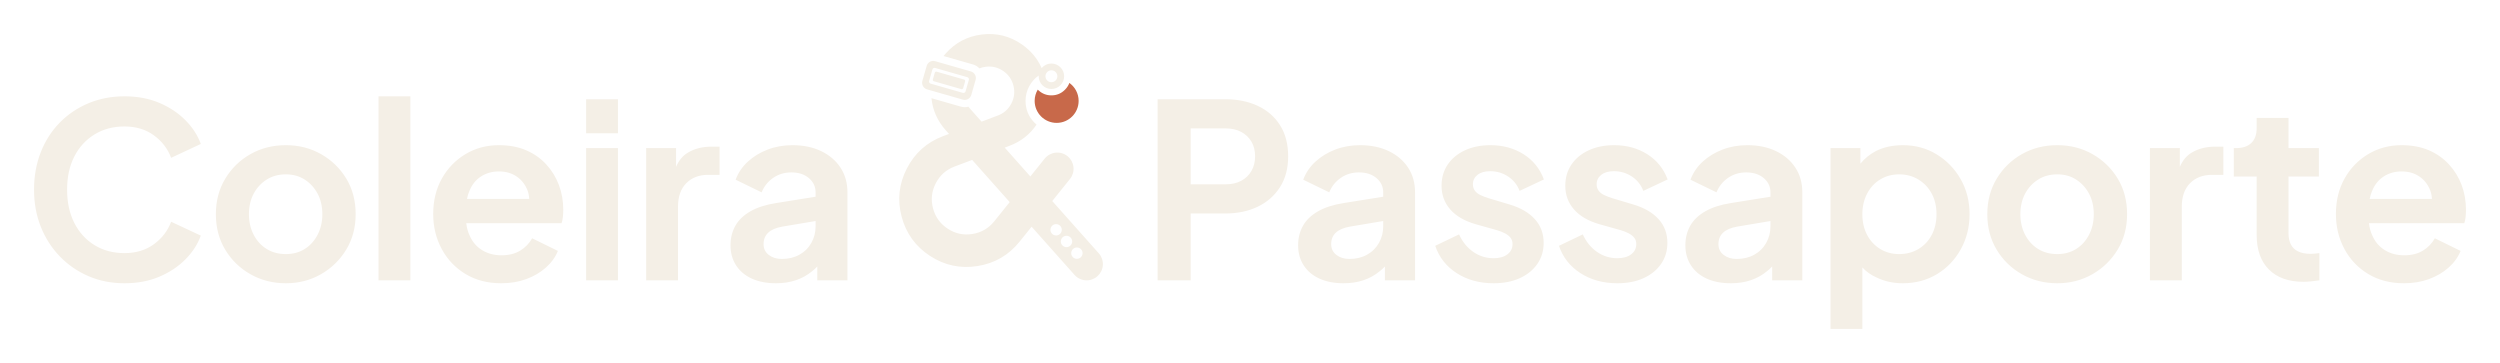
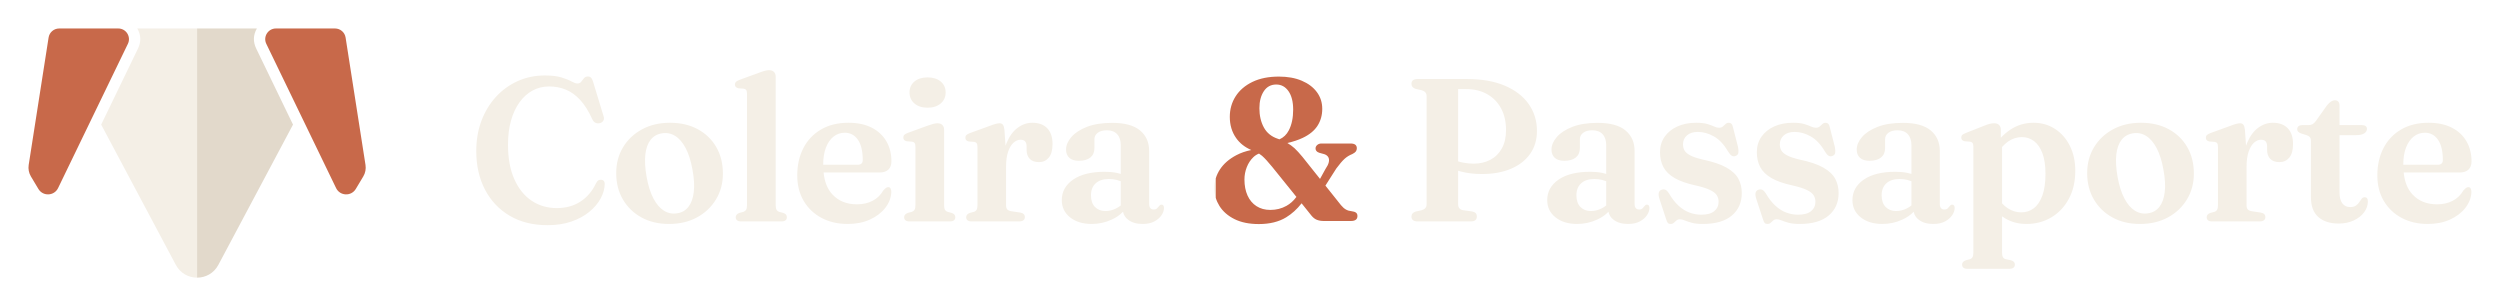
- <svg xmlns="http://www.w3.org/2000/svg" viewBox="-9.00 -115.32 1028.39 149.32" role="img" aria-label="Coleira &amp; Passaporte">
-   <path fill="#F4EFE6" d="M743.99 20V-54.4H756.29V-48Q758.89 -51.2 762.69 -53.2Q767.49 -55.6 773.79 -55.6Q781.49 -55.6 787.69 -51.8Q793.89 -48 797.54 -41.6Q801.19 -35.2 801.19 -27.2Q801.19 -19.3 797.59 -12.8Q793.99 -6.3 787.79 -2.55Q781.59 1.2 773.69 1.2Q767.79 1.2 762.89 -1.2Q759.49 -2.7 757.09 -5.3V20ZM467.19 0V-74.5H494.99Q502.59 -74.5 508.44 -71.75Q514.29 -69 517.59 -63.75Q520.89 -58.5 520.89 -51Q520.89 -43.6 517.54 -38.35Q514.19 -33.1 508.39 -30.3Q502.59 -27.5 494.99 -27.5H480.79V0ZM837.29 1.2Q829.29 1.2 822.74 -2.5Q816.19 -6.2 812.34 -12.6Q808.49 -19 808.49 -27.2Q808.49 -35.4 812.34 -41.8Q816.19 -48.2 822.69 -51.9Q829.19 -55.6 837.29 -55.6Q845.29 -55.6 851.79 -51.9Q858.29 -48.2 862.14 -41.85Q865.99 -35.5 865.99 -27.2Q865.99 -19 862.09 -12.6Q858.19 -6.2 851.69 -2.5Q845.19 1.2 837.29 1.2ZM108.6 1.2Q100.6 1.2 94.05 -2.5Q87.5 -6.2 83.65 -12.6Q79.8 -19 79.8 -27.2Q79.8 -35.4 83.65 -41.8Q87.5 -48.2 94 -51.9Q100.5 -55.6 108.6 -55.6Q116.6 -55.6 123.1 -51.9Q129.6 -48.2 133.45 -41.85Q137.3 -35.5 137.3 -27.2Q137.3 -19 133.4 -12.6Q129.5 -6.2 123 -2.5Q116.5 1.2 108.6 1.2ZM42.2 1.2Q34.2 1.2 27.45 -1.7Q20.7 -4.6 15.65 -9.8Q10.6 -15 7.8 -22Q5 -29 5 -37.3Q5 -45.6 7.75 -52.65Q10.5 -59.7 15.55 -64.85Q20.6 -70 27.4 -72.85Q34.2 -75.7 42.2 -75.7Q50.2 -75.7 56.55 -73Q62.9 -70.3 67.3 -65.85Q71.7 -61.4 73.6 -56.1L61.4 -50.4Q59.3 -56 54.3 -59.65Q49.3 -63.3 42.2 -63.3Q35.2 -63.3 29.85 -60Q24.5 -56.7 21.55 -50.9Q18.6 -45.1 18.6 -37.3Q18.6 -29.5 21.55 -23.65Q24.5 -17.8 29.85 -14.5Q35.2 -11.2 42.2 -11.2Q49.3 -11.2 54.3 -14.85Q59.3 -18.5 61.4 -24.1L73.6 -18.4Q71.7 -13.1 67.3 -8.65Q62.9 -4.2 56.55 -1.5Q50.2 1.2 42.2 1.2ZM197.2 1.2Q188.8 1.2 182.5 -2.6Q176.2 -6.4 172.7 -12.9Q169.2 -19.4 169.2 -27.3Q169.2 -35.5 172.75 -41.85Q176.3 -48.2 182.45 -51.9Q188.6 -55.6 196.2 -55.6Q202.6 -55.6 207.45 -53.5Q212.3 -51.4 215.7 -47.7Q219.1 -44 220.9 -39.25Q222.7 -34.5 222.7 -29Q222.7 -27.6 222.55 -26.1Q222.4 -24.6 222 -23.5H182.8Q183.1 -20.7 184.2 -18.4Q185.9 -14.5 189.35 -12.4Q192.8 -10.3 197.3 -10.3Q201.8 -10.3 204.95 -12.2Q208.1 -14.1 209.9 -17.3L220.5 -12.1Q218.9 -8.2 215.5 -5.2Q212.1 -2.2 207.45 -0.5Q202.8 1.2 197.2 1.2ZM979.89 1.2Q971.49 1.2 965.19 -2.6Q958.89 -6.4 955.39 -12.9Q951.89 -19.4 951.89 -27.3Q951.89 -35.5 955.44 -41.85Q958.99 -48.2 965.14 -51.9Q971.29 -55.6 978.89 -55.6Q985.29 -55.6 990.14 -53.5Q994.99 -51.4 998.39 -47.7Q1001.79 -44 1003.59 -39.25Q1005.39 -34.5 1005.39 -29Q1005.39 -27.6 1005.24 -26.1Q1005.09 -24.6 1004.69 -23.5H965.49Q965.79 -20.7 966.89 -18.4Q968.59 -14.5 972.04 -12.4Q975.49 -10.3 979.99 -10.3Q984.49 -10.3 987.64 -12.2Q990.79 -14.1 992.59 -17.3L1003.19 -12.1Q1001.59 -8.2 998.19 -5.2Q994.79 -2.2 990.14 -0.5Q985.49 1.2 979.89 1.2ZM702.99 1.2Q697.29 1.2 693.09 -0.7Q688.89 -2.6 686.59 -6.15Q684.29 -9.7 684.29 -14.4Q684.29 -18.9 686.29 -22.45Q688.29 -26 692.49 -28.4Q696.69 -30.8 703.09 -31.8L719.29 -34.4V-36.2Q719.29 -39.7 716.54 -42.05Q713.79 -44.4 709.29 -44.4Q705.09 -44.4 701.84 -42.15Q698.59 -39.9 697.09 -36.2L686.39 -41.4Q687.99 -45.7 691.44 -48.85Q694.89 -52 699.59 -53.8Q704.29 -55.6 709.79 -55.6Q716.49 -55.6 721.59 -53.15Q726.69 -50.7 729.54 -46.35Q732.39 -42 732.39 -36.2V0H719.99V-5.7Q718.99 -4.6 717.79 -3.7Q714.89 -1.3 711.19 -0.05Q707.49 1.2 702.99 1.2ZM543.69 1.2Q537.99 1.2 533.79 -0.7Q529.59 -2.6 527.29 -6.15Q524.99 -9.7 524.99 -14.4Q524.99 -18.9 526.99 -22.45Q528.99 -26 533.19 -28.4Q537.39 -30.8 543.79 -31.8L559.99 -34.4V-36.2Q559.99 -39.7 557.24 -42.05Q554.49 -44.4 549.99 -44.4Q545.79 -44.4 542.54 -42.15Q539.29 -39.9 537.79 -36.2L527.09 -41.4Q528.69 -45.7 532.14 -48.85Q535.59 -52 540.29 -53.8Q544.99 -55.6 550.49 -55.6Q557.19 -55.6 562.29 -53.15Q567.39 -50.7 570.24 -46.35Q573.09 -42 573.09 -36.2V0H560.69V-5.7Q559.69 -4.6 558.49 -3.7Q555.59 -1.3 551.89 -0.05Q548.19 1.2 543.69 1.2ZM310.2 1.2Q304.5 1.2 300.3 -0.7Q296.1 -2.6 293.8 -6.15Q291.5 -9.7 291.5 -14.4Q291.5 -18.9 293.5 -22.45Q295.5 -26 299.7 -28.4Q303.9 -30.8 310.3 -31.8L326.5 -34.4V-36.2Q326.5 -39.7 323.75 -42.05Q321 -44.4 316.5 -44.4Q312.3 -44.4 309.05 -42.15Q305.8 -39.9 304.3 -36.2L293.6 -41.4Q295.2 -45.7 298.65 -48.85Q302.1 -52 306.8 -53.8Q311.5 -55.6 317 -55.6Q323.7 -55.6 328.8 -53.15Q333.9 -50.7 336.75 -46.35Q339.6 -42 339.6 -36.2V0H327.2V-5.7Q326.2 -4.6 325 -3.7Q322.1 -1.3 318.4 -0.05Q314.7 1.2 310.2 1.2ZM605.39 1.2Q596.69 1.2 590.24 -2.95Q583.79 -7.1 581.39 -14.2L591.19 -18.9Q593.29 -14.3 597.04 -11.7Q600.79 -9.1 605.39 -9.1Q608.99 -9.1 611.09 -10.7Q613.19 -12.3 613.19 -14.9Q613.19 -16.5 612.34 -17.55Q611.49 -18.6 610.04 -19.35Q608.59 -20.1 606.89 -20.6L597.99 -23.1Q591.09 -25.1 587.54 -29.2Q583.99 -33.3 583.99 -38.9Q583.99 -43.9 586.54 -47.65Q589.09 -51.4 593.64 -53.5Q598.19 -55.6 604.09 -55.6Q611.79 -55.6 617.69 -51.9Q623.59 -48.2 626.09 -41.5L616.09 -36.8Q614.69 -40.5 611.39 -42.7Q608.09 -44.9 603.99 -44.9Q600.69 -44.9 598.79 -43.4Q596.89 -41.9 596.89 -39.5Q596.89 -38 597.69 -36.9Q598.49 -35.8 599.94 -35.1Q601.39 -34.4 603.29 -33.8L611.99 -31.2Q618.69 -29.2 622.34 -25.2Q625.99 -21.2 625.99 -15.4Q625.99 -10.5 623.39 -6.75Q620.79 -3 616.19 -0.9Q611.59 1.2 605.39 1.2ZM656.29 1.2Q647.59 1.2 641.14 -2.95Q634.69 -7.1 632.29 -14.2L642.09 -18.9Q644.19 -14.3 647.94 -11.7Q651.69 -9.1 656.29 -9.1Q659.89 -9.1 661.99 -10.7Q664.09 -12.3 664.09 -14.9Q664.09 -16.5 663.24 -17.55Q662.39 -18.6 660.94 -19.35Q659.49 -20.1 657.79 -20.6L648.89 -23.1Q641.99 -25.1 638.44 -29.2Q634.89 -33.3 634.89 -38.9Q634.89 -43.9 637.44 -47.65Q639.99 -51.4 644.54 -53.5Q649.09 -55.6 654.99 -55.6Q662.69 -55.6 668.59 -51.9Q674.49 -48.2 676.99 -41.5L666.99 -36.8Q665.59 -40.5 662.29 -42.7Q658.99 -44.9 654.89 -44.9Q651.59 -44.9 649.69 -43.4Q647.79 -41.9 647.79 -39.5Q647.79 -38 648.59 -36.9Q649.39 -35.8 650.84 -35.1Q652.29 -34.4 654.19 -33.8L662.89 -31.2Q669.59 -29.2 673.24 -25.2Q676.89 -21.2 676.89 -15.4Q676.89 -10.5 674.29 -6.75Q671.69 -3 667.09 -0.9Q662.49 1.2 656.29 1.2ZM938.59 0.6Q929.39 0.6 924.34 -4.45Q919.29 -9.5 919.29 -18.7V-42.7H909.89V-54.4H910.89Q914.89 -54.4 917.09 -56.5Q919.29 -58.6 919.29 -62.6V-66.8H932.39V-54.4H944.89V-42.7H932.39V-19.4Q932.39 -16.7 933.34 -14.8Q934.29 -12.9 936.34 -11.9Q938.39 -10.9 941.59 -10.9Q942.29 -10.9 943.24 -11Q944.19 -11.1 945.09 -11.2V0Q943.69 0.2 941.89 0.4Q940.09 0.6 938.59 0.6ZM146.7 0V-75.7H159.8V0ZM256.8 0V-54.4H269.1V-46.7Q270.9 -50.8 274.1 -52.6Q278.1 -55 283.8 -55H287V-43.4H282.3Q276.7 -43.4 273.3 -39.95Q269.9 -36.5 269.9 -30.3V0ZM875.39 0V-54.4H887.69V-46.7Q889.49 -50.8 892.69 -52.6Q896.69 -55 902.39 -55H905.59V-43.4H900.89Q895.29 -43.4 891.89 -39.95Q888.49 -36.5 888.49 -30.3V0ZM772.19 -10.8Q776.69 -10.8 780.19 -12.9Q783.69 -15 785.64 -18.7Q787.59 -22.4 787.59 -27.2Q787.59 -32 785.64 -35.65Q783.69 -39.3 780.19 -41.45Q776.69 -43.6 772.19 -43.6Q767.89 -43.6 764.44 -41.5Q760.99 -39.4 759.04 -35.65Q757.09 -31.9 757.09 -27.2Q757.09 -22.4 759.04 -18.7Q760.99 -15 764.44 -12.9Q767.89 -10.8 772.19 -10.8ZM108.6 -10.8Q113 -10.8 116.35 -12.9Q119.7 -15 121.65 -18.75Q123.6 -22.5 123.6 -27.2Q123.6 -32 121.65 -35.65Q119.7 -39.3 116.35 -41.45Q113 -43.6 108.6 -43.6Q104.1 -43.6 100.7 -41.45Q97.3 -39.3 95.35 -35.65Q93.4 -32 93.4 -27.2Q93.4 -22.5 95.35 -18.75Q97.3 -15 100.7 -12.9Q104.1 -10.8 108.6 -10.8ZM837.29 -10.8Q841.69 -10.8 845.04 -12.9Q848.39 -15 850.34 -18.75Q852.29 -22.5 852.29 -27.2Q852.29 -32 850.34 -35.65Q848.39 -39.3 845.04 -41.45Q841.69 -43.6 837.29 -43.6Q832.79 -43.6 829.39 -41.45Q825.99 -39.3 824.04 -35.65Q822.09 -32 822.09 -27.2Q822.09 -22.5 824.04 -18.75Q825.99 -15 829.39 -12.9Q832.79 -10.8 837.29 -10.8ZM232.1 0V-54.4H245.2V0ZM480.79 -39.5H495.19Q498.89 -39.5 501.59 -40.95Q504.29 -42.4 505.79 -45Q507.29 -47.6 507.29 -51Q507.29 -54.5 505.79 -57.05Q504.29 -59.6 501.59 -61.05Q498.89 -62.5 495.19 -62.5H480.79ZM326.5 -24.4 312.8 -22.1Q308.9 -21.4 307 -19.6Q305.1 -17.8 305.1 -14.9Q305.1 -12.1 307.25 -10.45Q309.4 -8.8 312.6 -8.8Q316.7 -8.8 319.85 -10.55Q323 -12.3 324.75 -15.4Q326.5 -18.5 326.5 -22.2ZM559.99 -24.4 546.29 -22.1Q542.39 -21.4 540.49 -19.6Q538.59 -17.8 538.59 -14.9Q538.59 -12.1 540.74 -10.45Q542.89 -8.8 546.09 -8.8Q550.19 -8.8 553.34 -10.55Q556.49 -12.3 558.24 -15.4Q559.99 -18.5 559.99 -22.2ZM719.29 -24.4 705.59 -22.1Q701.69 -21.4 699.79 -19.6Q697.89 -17.8 697.89 -14.9Q697.89 -12.1 700.04 -10.45Q702.19 -8.8 705.39 -8.8Q709.49 -8.8 712.64 -10.55Q715.79 -12.3 717.54 -15.4Q719.29 -18.5 719.29 -22.2ZM965.79 -33.5H991.39Q991.29 -35.4 990.69 -37Q989.29 -40.6 986.24 -42.7Q983.19 -44.8 978.89 -44.8Q974.79 -44.8 971.59 -42.75Q968.39 -40.7 966.79 -36.8Q966.09 -35.2 965.79 -33.5ZM183.1 -33.5H208.7Q208.6 -35.4 208 -37Q206.6 -40.6 203.55 -42.7Q200.5 -44.8 196.2 -44.8Q192.1 -44.8 188.9 -42.75Q185.7 -40.7 184.1 -36.8Q183.4 -35.2 183.1 -33.5ZM232.1 -60.5V-74.5H245.2V-60.5Z M433.01 -2.24 415.36 -22.06 410.4 -15.9Q403.7 -7.57 393.14 -5.88Q382.58 -4.19 373.61 -10.02Q364.64 -15.85 361.89 -26.19Q359.15 -36.52 364.05 -46.03Q368.94 -55.54 378.95 -59.32L381.38 -60.23L380.04 -61.73Q374.91 -67.5 374.16 -74.93L386.24 -71.46Q387.86 -71 389.37 -71.43Q389.67 -71.01 390.03 -70.62L394.78 -65.28L401.46 -67.8Q405.16 -69.19 407 -72.69Q408.84 -76.18 407.9 -80.02Q406.96 -83.85 403.71 -86.1Q400.46 -88.34 396.54 -87.86Q395.12 -87.69 393.88 -87.19Q392.82 -88.35 391.22 -88.81L379.14 -92.27Q379.55 -92.78 379.99 -93.28Q385.96 -100.04 394.92 -101.13Q403.88 -102.22 411.3 -97.09Q416.89 -93.23 419.49 -87.31C420.45 -88.45 421.89 -89.18 423.5 -89.18C426.39 -89.18 428.74 -86.84 428.74 -83.95C428.74 -81.06 426.39 -78.71 423.5 -78.71C420.61 -78.71 418.27 -81.06 418.27 -83.95C418.27 -84.05 418.27 -84.16 418.28 -84.26C416.67 -83.12 415.33 -81.62 414.39 -79.87Q412.88 -77.08 412.87 -73.87Q412.87 -73.84 412.87 -73.82Q412.87 -68.54 416.59 -64.8Q416.61 -64.79 416.62 -64.78Q416.63 -64.77 416.63 -64.76Q417 -64.39 417.39 -64.06Q413.29 -57.97 406.18 -55.3L404.3 -54.59L414.84 -42.74L420.73 -50.06Q421.14 -50.58 421.65 -51Q422.15 -51.42 422.73 -51.74Q423.31 -52.05 423.93 -52.25Q424.56 -52.45 425.22 -52.52Q425.87 -52.59 426.53 -52.53Q427.18 -52.48 427.81 -52.29Q428.44 -52.11 429.03 -51.8Q429.61 -51.5 430.12 -51.08Q430.64 -50.67 431.06 -50.17Q431.48 -49.66 431.8 -49.09Q432.11 -48.51 432.31 -47.88Q432.51 -47.25 432.58 -46.6Q432.65 -45.94 432.59 -45.29Q432.53 -44.63 432.35 -44Q432.16 -43.37 431.86 -42.79Q431.56 -42.2 431.14 -41.69L423.85 -32.62L442.99 -11.12Q443.43 -10.63 443.76 -10.07Q444.09 -9.5 444.31 -8.88Q444.52 -8.25 444.61 -7.6Q444.71 -6.95 444.67 -6.29Q444.63 -5.64 444.46 -5Q444.3 -4.36 444.01 -3.77Q443.72 -3.18 443.33 -2.65Q442.93 -2.13 442.44 -1.69Q441.95 -1.25 441.38 -0.92Q440.81 -0.59 440.19 -0.37Q439.57 -0.15 438.92 -0.06Q438.27 0.03 437.61 -0.01Q436.95 -0.05 436.32 -0.22Q435.68 -0.38 435.09 -0.67Q434.49 -0.95 433.97 -1.35Q433.44 -1.75 433.01 -2.24ZM406.35 -32.18 390.9 -49.54 383.66 -46.81Q378.47 -44.85 375.93 -39.92Q373.38 -34.98 374.81 -29.61Q376.23 -24.25 380.89 -21.22Q385.55 -18.19 391.03 -19.07Q396.51 -19.95 399.99 -24.28ZM372.35 -78.56C370.86 -78.99 370 -80.55 370.42 -82.04L372.2 -88.22C372.62 -89.72 374.18 -90.58 375.68 -90.15L390.39 -85.93C391.89 -85.5 392.75 -83.95 392.32 -82.45L390.55 -76.27C390.12 -74.77 388.56 -73.91 387.07 -74.34ZM373.82 -80.92 387.07 -77.12C387.55 -76.98 388.05 -77.26 388.19 -77.74L389.54 -82.45C389.68 -82.93 389.4 -83.44 388.92 -83.57L375.67 -87.37C375.19 -87.51 374.69 -87.23 374.56 -86.75L373.2 -82.04C373.07 -81.56 373.34 -81.05 373.82 -80.92ZM375.15 -81.9C374.83 -81.99 374.64 -82.32 374.74 -82.64L375.53 -85.43C375.63 -85.75 375.96 -85.93 376.28 -85.84L387.6 -82.59C387.92 -82.5 388.1 -82.17 388.01 -81.85L387.21 -79.06C387.12 -78.74 386.78 -78.56 386.46 -78.65ZM425.95 -83.95C425.95 -85.3 424.86 -86.4 423.5 -86.4C422.15 -86.4 421.05 -85.3 421.05 -83.95C421.05 -82.59 422.15 -81.5 423.5 -81.5C424.86 -81.5 425.95 -82.59 425.95 -83.95ZM432.05 -15.99C432.05 -17.28 431 -18.33 429.71 -18.33C428.42 -18.33 427.37 -17.28 427.37 -15.99C427.37 -14.7 428.42 -13.65 429.71 -13.65C431 -13.65 432.05 -14.7 432.05 -15.99ZM436.33 -11.19C436.33 -12.48 435.28 -13.52 433.99 -13.52C432.7 -13.52 431.65 -12.48 431.65 -11.19C431.65 -9.89 432.7 -8.85 433.99 -8.85C435.28 -8.85 436.33 -9.89 436.33 -11.19ZM427.77 -20.79C427.77 -22.09 426.73 -23.13 425.43 -23.13C424.14 -23.13 423.1 -22.09 423.1 -20.79C423.1 -19.5 424.14 -18.46 425.43 -18.46C426.73 -18.46 427.77 -19.5 427.77 -20.79Z" />
-   <path fill="#C8694A" d="M434.7 -73.82C434.7 -68.82 430.65 -64.77 425.66 -64.77C420.66 -64.77 416.61 -68.82 416.61 -73.82C416.61 -75.51 417.08 -77.1 417.89 -78.45Q418.06 -78.28 418.24 -78.12Q420.48 -76.09 423.5 -76.09Q426.76 -76.09 429.06 -78.39Q430.32 -79.65 430.89 -81.2C433.2 -79.56 434.7 -76.86 434.7 -73.82Z" />
+ <svg xmlns="http://www.w3.org/2000/svg" viewBox="-14.00 -108.85 1229.04 150.50" role="img" aria-label="Coleira &amp; Passaporte">
+   <path fill="#F4EFE6" d="M82.89 -94.85V27.65C78.78 27.65 74.68 25.56 72.45 21.38L35.74 -47.59L53.8 -84.91Q56.28 -90.03 53.5 -94.85H82.89Z" />
+   <path fill="#E2D9CB" d="M111.99 -84.91 130.05 -47.59 93.34 21.38C91.11 25.56 87 27.65 82.89 27.65V-94.85H112.29Q109.51 -90.03 111.99 -84.91Z" />
+   <path fill="#C8694A" d="M9.89 -90.4C10.29 -92.96 12.5 -94.85 15.09 -94.85H44.14C48.02 -94.85 50.56 -90.79 48.87 -87.3L14.56 -16.4C12.65 -12.45 7.12 -12.21 4.87 -15.97L1.19 -22.12C0.18 -23.81 -0.2 -25.8 0.1 -27.74ZM116.92 -87.3C115.23 -90.79 117.77 -94.85 121.65 -94.85H150.7C153.29 -94.85 155.5 -92.96 155.9 -90.4L165.69 -27.74C165.99 -25.8 165.61 -23.81 164.6 -22.12L160.92 -15.97C158.66 -12.21 153.13 -12.45 151.22 -16.4Z" />
+   <path fill="#F4EFE6" d="M741.59 -44.5Q741.59 -38 738.26 -33.25Q734.94 -28.5 728.86 -25.9Q722.79 -23.3 714.54 -23.3Q709.04 -23.3 704.49 -24.45Q703.64 -24.65 702.84 -24.9V-8.35Q702.84 -7.25 703.44 -6.47Q704.04 -5.7 705.34 -5.5L709.69 -4.9Q710.94 -4.65 711.49 -4.05Q712.04 -3.45 712.04 -2.3Q712.04 -1.25 711.31 -0.62Q710.59 0 709.04 0H682.94Q681.39 0 680.64 -0.62Q679.89 -1.25 679.89 -2.3Q679.89 -4.2 681.99 -4.85L684.89 -5.5Q686.09 -5.85 686.71 -6.55Q687.34 -7.25 687.34 -8.35V-61.65Q687.34 -62.75 686.71 -63.45Q686.09 -64.15 684.89 -64.5L681.99 -65.15Q679.89 -65.8 679.89 -67.7Q679.89 -68.8 680.64 -69.4Q681.39 -70 682.94 -70H707.19Q718.09 -70 725.79 -66.73Q733.49 -63.45 737.54 -57.68Q741.59 -51.9 741.59 -44.5ZM969.64 -45.1V-41.15Q971.79 -43.4 974.24 -45.05Q979.39 -48.5 985.69 -48.5Q991.59 -48.5 996.24 -45.5Q1000.89 -42.5 1003.56 -37.18Q1006.24 -31.85 1006.24 -24.9Q1006.24 -16.95 1003.06 -11.08Q999.89 -5.2 994.44 -1.97Q988.99 1.25 982.24 1.25Q976.29 1.25 971.69 -1.55Q970.94 -2 970.24 -2.5V15.3Q970.24 16.85 970.66 17.57Q971.09 18.3 971.99 18.55L974.64 19.1Q975.64 19.4 976.09 19.93Q976.54 20.45 976.54 21.25Q976.54 22.2 975.86 22.75Q975.19 23.3 973.74 23.3H953.29Q951.89 23.3 951.24 22.75Q950.59 22.2 950.59 21.25Q950.59 20.5 951.04 19.98Q951.49 19.45 952.44 19.1L954.39 18.6Q955.29 18.3 955.71 17.57Q956.14 16.85 956.14 15.3V-36.7Q956.14 -37.95 955.76 -38.5Q955.39 -39.05 954.54 -39.2L951.89 -39.4Q950.99 -39.6 950.59 -40.05Q950.19 -40.5 950.19 -41.2Q950.19 -42.05 950.66 -42.5Q951.14 -42.95 952.49 -43.5L961.24 -46.95Q963.04 -47.7 964.21 -47.98Q965.39 -48.25 966.29 -48.25Q967.99 -48.25 968.81 -47.38Q969.64 -46.5 969.64 -45.1ZM315.39 -48.5Q323.14 -48.5 328.99 -45.35Q334.84 -42.2 338.11 -36.58Q341.39 -30.95 341.39 -23.5Q341.39 -16.45 338.01 -10.85Q334.64 -5.25 328.69 -2Q322.74 1.25 314.89 1.25Q307.19 1.25 301.36 -1.95Q295.54 -5.15 292.24 -10.77Q288.94 -16.4 288.94 -23.75Q288.94 -30.9 292.31 -36.47Q295.69 -42.05 301.64 -45.27Q307.59 -48.5 315.39 -48.5ZM1038.54 -48.5Q1046.29 -48.5 1052.14 -45.35Q1057.99 -42.2 1061.26 -36.58Q1064.54 -30.95 1064.54 -23.5Q1064.54 -16.45 1061.16 -10.85Q1057.79 -5.25 1051.84 -2Q1045.89 1.25 1038.04 1.25Q1030.34 1.25 1024.51 -1.95Q1018.69 -5.15 1015.39 -10.77Q1012.09 -16.4 1012.09 -23.75Q1012.09 -30.9 1015.46 -36.47Q1018.84 -42.05 1024.79 -45.27Q1030.74 -48.5 1038.54 -48.5ZM283.29 -18.45Q283.24 -14.9 281.31 -11.32Q279.39 -7.75 275.76 -4.75Q272.14 -1.75 266.96 0.05Q261.79 1.85 255.19 1.85Q244.39 1.85 236.54 -2.8Q228.69 -7.45 224.41 -15.67Q220.14 -23.9 220.14 -34.55Q220.14 -42.65 222.66 -49.4Q225.19 -56.15 229.76 -61.17Q234.34 -66.2 240.49 -68.97Q246.64 -71.75 253.89 -71.75Q258.89 -71.75 262.04 -70.78Q265.19 -69.8 266.99 -68.8Q268.79 -67.8 269.84 -67.8Q271.09 -67.8 271.74 -68.68Q272.39 -69.55 273.09 -70.4Q273.79 -71.25 275.04 -71.25Q275.94 -71.25 276.54 -70.67Q277.14 -70.1 277.54 -68.75L282.79 -51.5Q283.14 -50.35 282.56 -49.45Q281.99 -48.55 280.84 -48.3Q279.64 -48.05 278.69 -48.52Q277.74 -49 277.19 -50.2Q274.49 -56.2 271.21 -59.73Q267.94 -63.25 264.14 -64.8Q260.34 -66.35 255.94 -66.35Q251.49 -66.35 247.79 -64.32Q244.09 -62.3 241.39 -58.55Q238.69 -54.8 237.21 -49.55Q235.74 -44.3 235.74 -37.75Q235.74 -27.7 238.86 -20.73Q241.99 -13.75 247.39 -10.15Q252.79 -6.55 259.74 -6.55Q266.39 -6.55 271.31 -9.72Q276.24 -12.9 278.99 -18.7Q279.54 -19.85 280.24 -20.23Q280.94 -20.6 281.79 -20.45Q282.54 -20.35 282.91 -19.82Q283.29 -19.3 283.29 -18.45ZM896.69 -10.45Q896.69 -16.7 902.26 -20.55Q907.84 -24.4 917.84 -24.4Q921.09 -24.4 923.74 -23.85Q924.74 -23.65 925.69 -23.35V-37.45Q925.69 -40.95 923.91 -42.88Q922.14 -44.8 918.89 -44.8Q915.94 -44.8 914.34 -43.55Q912.74 -42.3 912.74 -40.45V-36.05Q912.74 -33.05 910.74 -31.42Q908.74 -29.8 905.09 -29.8Q901.99 -29.8 900.39 -31.27Q898.79 -32.75 898.79 -35.3Q898.79 -38.45 901.39 -41.48Q903.99 -44.5 909.04 -46.48Q914.09 -48.45 921.49 -48.45Q930.69 -48.45 935.16 -44.73Q939.64 -41 939.64 -34.65V-8.65Q939.64 -7.25 940.21 -6.55Q940.79 -5.85 941.84 -5.85Q942.94 -5.85 943.49 -6.38Q944.04 -6.9 944.44 -7.45Q944.69 -7.8 944.99 -8.03Q945.29 -8.25 945.74 -8.25Q946.34 -8.25 946.64 -7.8Q946.94 -7.35 946.94 -6.6Q946.94 -4.9 945.76 -3.1Q944.59 -1.3 942.26 -0.02Q939.94 1.25 936.44 1.25Q931.99 1.25 929.34 -0.8Q927.29 -2.3 926.79 -4.75Q924.49 -2.35 921.24 -0.9Q916.59 1.25 911.39 1.25Q904.84 1.25 900.76 -2Q896.69 -5.25 896.69 -10.45ZM746.64 -10.45Q746.64 -16.7 752.21 -20.55Q757.79 -24.4 767.79 -24.4Q771.04 -24.4 773.69 -23.85Q774.69 -23.65 775.64 -23.35V-37.45Q775.64 -40.95 773.86 -42.88Q772.09 -44.8 768.84 -44.8Q765.89 -44.8 764.29 -43.55Q762.69 -42.3 762.69 -40.45V-36.05Q762.69 -33.05 760.69 -31.42Q758.69 -29.8 755.04 -29.8Q751.94 -29.8 750.34 -31.27Q748.74 -32.75 748.74 -35.3Q748.74 -38.45 751.34 -41.48Q753.94 -44.5 758.99 -46.48Q764.04 -48.45 771.44 -48.45Q780.64 -48.45 785.11 -44.73Q789.59 -41 789.59 -34.65V-8.65Q789.59 -7.25 790.16 -6.55Q790.74 -5.85 791.79 -5.85Q792.89 -5.85 793.44 -6.38Q793.99 -6.9 794.39 -7.45Q794.64 -7.8 794.94 -8.03Q795.24 -8.25 795.69 -8.25Q796.29 -8.25 796.59 -7.8Q796.89 -7.35 796.89 -6.6Q796.89 -4.9 795.71 -3.1Q794.54 -1.3 792.21 -0.02Q789.89 1.25 786.39 1.25Q781.94 1.25 779.29 -0.8Q777.24 -2.3 776.74 -4.75Q774.44 -2.35 771.19 -0.9Q766.54 1.25 761.34 1.25Q754.79 1.25 750.71 -2Q746.64 -5.25 746.64 -10.45ZM507.99 -10.45Q507.99 -16.7 513.56 -20.55Q519.14 -24.4 529.14 -24.4Q532.39 -24.4 535.04 -23.85Q536.04 -23.65 536.99 -23.35V-37.45Q536.99 -40.95 535.21 -42.88Q533.44 -44.8 530.19 -44.8Q527.24 -44.8 525.64 -43.55Q524.04 -42.3 524.04 -40.45V-36.05Q524.04 -33.05 522.04 -31.42Q520.04 -29.8 516.39 -29.8Q513.29 -29.8 511.69 -31.27Q510.09 -32.75 510.09 -35.3Q510.09 -38.45 512.69 -41.48Q515.29 -44.5 520.34 -46.48Q525.39 -48.45 532.79 -48.45Q541.99 -48.45 546.46 -44.73Q550.94 -41 550.94 -34.65V-8.65Q550.94 -7.25 551.51 -6.55Q552.09 -5.85 553.14 -5.85Q554.24 -5.85 554.79 -6.38Q555.34 -6.9 555.74 -7.45Q555.99 -7.8 556.29 -8.03Q556.59 -8.25 557.04 -8.25Q557.64 -8.25 557.94 -7.8Q558.24 -7.35 558.24 -6.6Q558.24 -4.9 557.06 -3.1Q555.89 -1.3 553.56 -0.02Q551.24 1.25 547.74 1.25Q543.29 1.25 540.64 -0.8Q538.59 -2.3 538.09 -4.75Q535.79 -2.35 532.54 -0.9Q527.89 1.25 522.69 1.25Q516.14 1.25 512.06 -2Q507.99 -5.25 507.99 -10.45ZM1201.04 -29.55Q1201.04 -26.9 1199.54 -25.47Q1198.04 -24.05 1195.14 -24.05H1167.69Q1168.39 -17.1 1172.04 -13.25Q1176.54 -8.4 1184.09 -8.4Q1188.49 -8.4 1191.81 -10.15Q1195.14 -11.9 1196.99 -15.15Q1197.89 -16.15 1198.41 -16.5Q1198.94 -16.85 1199.49 -16.85Q1200.29 -16.85 1200.64 -16.12Q1200.99 -15.4 1200.99 -14.4Q1200.79 -10.2 1197.99 -6.62Q1195.19 -3.05 1190.44 -0.9Q1185.69 1.25 1179.54 1.25Q1172.29 1.25 1166.69 -1.72Q1161.09 -4.7 1157.91 -10.07Q1154.74 -15.45 1154.74 -22.65Q1154.74 -30.2 1157.76 -36.05Q1160.79 -41.9 1166.44 -45.2Q1172.09 -48.5 1179.94 -48.5Q1186.64 -48.5 1191.36 -46.08Q1196.09 -43.65 1198.56 -39.38Q1201.04 -35.1 1201.04 -29.55ZM424.24 -29.55Q424.24 -26.9 422.74 -25.47Q421.24 -24.05 418.34 -24.05H390.89Q391.59 -17.1 395.24 -13.25Q399.74 -8.4 407.29 -8.4Q411.69 -8.4 415.01 -10.15Q418.34 -11.9 420.19 -15.15Q421.09 -16.15 421.61 -16.5Q422.14 -16.85 422.69 -16.85Q423.49 -16.85 423.84 -16.12Q424.19 -15.4 424.19 -14.4Q423.99 -10.2 421.19 -6.62Q418.39 -3.05 413.64 -0.9Q408.89 1.25 402.74 1.25Q395.49 1.25 389.89 -1.72Q384.29 -4.7 381.11 -10.07Q377.94 -15.45 377.94 -22.65Q377.94 -30.2 380.96 -36.05Q383.99 -41.9 389.64 -45.2Q395.29 -48.5 403.14 -48.5Q409.84 -48.5 414.56 -46.08Q419.29 -43.65 421.76 -39.38Q424.24 -35.1 424.24 -29.55ZM868.29 -44Q864.84 -44 862.91 -42.27Q860.99 -40.55 860.99 -37.9Q860.99 -36.25 861.71 -34.92Q862.44 -33.6 864.49 -32.5Q866.54 -31.4 870.49 -30.45Q878.19 -28.85 882.39 -26.45Q886.59 -24.05 888.24 -20.92Q889.89 -17.8 889.89 -13.95Q889.89 -7 884.99 -2.88Q880.09 1.25 870.74 1.25Q867.44 1.25 865.34 0.68Q863.24 0.1 861.89 -0.47Q860.54 -1.05 859.49 -1.05Q858.44 -1.05 857.76 -0.47Q857.09 0.1 856.49 0.68Q855.89 1.25 854.89 1.25Q853.99 1.25 853.54 0.75Q853.09 0.25 852.69 -1.1L849.39 -11.15Q848.84 -12.9 849.06 -14Q849.29 -15.1 850.39 -15.55Q851.54 -15.95 852.39 -15.53Q853.24 -15.1 853.99 -13.95Q856.24 -10.05 858.79 -7.73Q861.34 -5.4 864.16 -4.35Q866.99 -3.3 869.94 -3.3Q874.24 -3.3 876.36 -5.05Q878.49 -6.8 878.49 -9.7Q878.49 -11.45 877.59 -12.88Q876.69 -14.3 874.24 -15.47Q871.79 -16.65 867.14 -17.7Q860.69 -19.1 856.86 -21.32Q853.04 -23.55 851.36 -26.7Q849.69 -29.85 849.69 -34Q849.69 -38.35 851.94 -41.6Q854.19 -44.85 858.19 -46.67Q862.19 -48.5 867.44 -48.5Q870.84 -48.5 872.89 -47.9Q874.94 -47.3 876.26 -46.67Q877.59 -46.05 878.69 -46.05Q879.89 -46.05 880.59 -46.67Q881.29 -47.3 881.94 -47.9Q882.59 -48.5 883.54 -48.5Q884.29 -48.5 884.81 -47.98Q885.34 -47.45 885.59 -46.15L888.04 -36.6Q888.39 -34.75 888.21 -33.7Q888.04 -32.65 886.89 -32.2Q885.79 -31.75 884.94 -32.3Q884.09 -32.85 883.24 -34.25Q880.14 -39.55 876.21 -41.77Q872.29 -44 868.29 -44ZM820.69 -44Q817.24 -44 815.31 -42.27Q813.39 -40.55 813.39 -37.9Q813.39 -36.25 814.11 -34.92Q814.84 -33.6 816.89 -32.5Q818.94 -31.4 822.89 -30.45Q830.59 -28.85 834.79 -26.45Q838.99 -24.05 840.64 -20.92Q842.29 -17.8 842.29 -13.95Q842.29 -7 837.39 -2.88Q832.49 1.25 823.14 1.25Q819.84 1.25 817.74 0.68Q815.64 0.1 814.29 -0.47Q812.94 -1.05 811.89 -1.05Q810.84 -1.05 810.16 -0.47Q809.49 0.1 808.89 0.68Q808.29 1.25 807.29 1.25Q806.39 1.25 805.94 0.75Q805.49 0.25 805.09 -1.1L801.79 -11.15Q801.24 -12.9 801.46 -14Q801.69 -15.1 802.79 -15.55Q803.94 -15.95 804.79 -15.53Q805.64 -15.1 806.39 -13.95Q808.64 -10.05 811.19 -7.73Q813.74 -5.4 816.56 -4.35Q819.39 -3.3 822.34 -3.3Q826.64 -3.3 828.76 -5.05Q830.89 -6.8 830.89 -9.7Q830.89 -11.45 829.99 -12.88Q829.09 -14.3 826.64 -15.47Q824.19 -16.65 819.54 -17.7Q813.09 -19.1 809.26 -21.32Q805.44 -23.55 803.76 -26.7Q802.09 -29.85 802.09 -34Q802.09 -38.35 804.34 -41.6Q806.59 -44.85 810.59 -46.67Q814.59 -48.5 819.84 -48.5Q823.24 -48.5 825.29 -47.9Q827.34 -47.3 828.66 -46.67Q829.99 -46.05 831.09 -46.05Q832.29 -46.05 832.99 -46.67Q833.69 -47.3 834.34 -47.9Q834.99 -48.5 835.94 -48.5Q836.69 -48.5 837.21 -47.98Q837.74 -47.45 837.99 -46.15L840.44 -36.6Q840.79 -34.75 840.61 -33.7Q840.44 -32.65 839.29 -32.2Q838.19 -31.75 837.34 -32.3Q836.49 -32.85 835.64 -34.25Q832.54 -39.55 828.61 -41.77Q824.69 -44 820.69 -44ZM367.34 -71.15V-8Q367.34 -6.45 367.76 -5.72Q368.19 -5 369.09 -4.7L370.99 -4.2Q371.94 -3.9 372.39 -3.38Q372.84 -2.85 372.84 -2.05Q372.84 -1.1 372.19 -0.55Q371.54 0 370.09 0H350.39Q348.99 0 348.34 -0.55Q347.69 -1.1 347.69 -2.05Q347.69 -2.8 348.14 -3.32Q348.59 -3.85 349.54 -4.2L351.49 -4.7Q352.39 -5.05 352.81 -5.75Q353.24 -6.45 353.24 -8V-62.75Q353.24 -64 352.86 -64.55Q352.49 -65.1 351.64 -65.25L348.99 -65.45Q348.09 -65.7 347.69 -66.15Q347.29 -66.6 347.29 -67.3Q347.29 -68.1 347.79 -68.6Q348.29 -69.1 349.59 -69.6L358.89 -73Q360.89 -73.75 362.04 -74.05Q363.19 -74.35 364.04 -74.35Q365.69 -74.35 366.51 -73.47Q367.34 -72.6 367.34 -71.15ZM1089.64 -45.05 1090.19 -37.2Q1090.44 -37.95 1090.74 -38.65Q1092.79 -43.55 1096.14 -46.02Q1099.49 -48.5 1103.34 -48.5Q1108.09 -48.5 1110.69 -45.8Q1113.29 -43.1 1113.29 -38.05Q1113.29 -33.55 1111.44 -31.35Q1109.59 -29.15 1106.64 -29.15Q1103.64 -29.15 1102.09 -30.75Q1100.54 -32.35 1100.54 -35.2V-37Q1100.49 -38.6 1099.79 -39.38Q1099.09 -40.15 1097.49 -40.15Q1095.74 -40.15 1094.11 -38.7Q1092.49 -37.25 1091.46 -34.3Q1090.44 -31.35 1090.44 -26.75V-8.05Q1090.44 -6.6 1091.01 -5.92Q1091.59 -5.25 1093.09 -5L1097.39 -4.35Q1098.54 -4.15 1099.11 -3.6Q1099.69 -3.05 1099.69 -2.1Q1099.69 -1.1 1098.96 -0.55Q1098.24 0 1096.89 0H1073.54Q1072.14 0 1071.49 -0.55Q1070.84 -1.1 1070.84 -2.05Q1070.84 -2.8 1071.29 -3.32Q1071.74 -3.85 1072.69 -4.2L1074.64 -4.7Q1075.54 -5 1075.96 -5.72Q1076.39 -6.45 1076.39 -8V-36.55Q1076.39 -37.85 1076.01 -38.4Q1075.64 -38.95 1074.79 -39.1L1072.14 -39.3Q1071.24 -39.5 1070.84 -39.95Q1070.44 -40.4 1070.44 -41.1Q1070.44 -41.95 1070.94 -42.45Q1071.44 -42.95 1072.74 -43.45L1081.84 -46.75Q1084.29 -47.7 1085.44 -47.98Q1086.59 -48.25 1087.24 -48.25Q1088.34 -48.25 1088.89 -47.52Q1089.44 -46.8 1089.64 -45.05ZM479.79 -45.05 480.34 -37.2Q480.59 -37.95 480.89 -38.65Q482.94 -43.55 486.29 -46.02Q489.64 -48.5 493.49 -48.5Q498.24 -48.5 500.84 -45.8Q503.44 -43.1 503.44 -38.05Q503.44 -33.55 501.59 -31.35Q499.74 -29.15 496.79 -29.15Q493.79 -29.15 492.24 -30.75Q490.69 -32.35 490.69 -35.2V-37Q490.64 -38.6 489.94 -39.38Q489.24 -40.15 487.64 -40.15Q485.89 -40.15 484.26 -38.7Q482.64 -37.25 481.61 -34.3Q480.59 -31.35 480.59 -26.75V-8.05Q480.59 -6.6 481.16 -5.92Q481.74 -5.25 483.24 -5L487.54 -4.35Q488.69 -4.15 489.26 -3.6Q489.84 -3.05 489.84 -2.1Q489.84 -1.1 489.11 -0.55Q488.39 0 487.04 0H463.69Q462.29 0 461.64 -0.55Q460.99 -1.1 460.99 -2.05Q460.99 -2.8 461.44 -3.32Q461.89 -3.85 462.84 -4.2L464.79 -4.7Q465.69 -5 466.11 -5.72Q466.54 -6.45 466.54 -8V-36.55Q466.54 -37.85 466.16 -38.4Q465.79 -38.95 464.94 -39.1L462.29 -39.3Q461.39 -39.5 460.99 -39.95Q460.59 -40.4 460.59 -41.1Q460.59 -41.95 461.09 -42.45Q461.59 -42.95 462.89 -43.45L471.99 -46.75Q474.44 -47.7 475.59 -47.98Q476.74 -48.25 477.39 -48.25Q478.49 -48.25 479.04 -47.52Q479.59 -46.8 479.79 -45.05ZM1119.84 -42.45 1117.54 -43.15Q1116.34 -43.55 1115.84 -44.07Q1115.34 -44.6 1115.34 -45.3Q1115.34 -46.3 1116.01 -46.82Q1116.69 -47.35 1117.84 -47.35H1120.89Q1122.09 -47.35 1122.89 -47.8Q1123.69 -48.25 1124.54 -49.4L1129.99 -57.05Q1131.04 -58.35 1131.99 -58.95Q1132.94 -59.55 1133.89 -59.55Q1134.94 -59.55 1135.54 -58.9Q1136.14 -58.25 1136.14 -57V-47.35H1147.14Q1148.29 -47.35 1148.96 -46.88Q1149.64 -46.4 1149.64 -45.5Q1149.64 -44.2 1148.34 -43.3Q1147.04 -42.4 1144.14 -42.4H1136.14V-14.25Q1136.14 -10.75 1137.51 -8.9Q1138.89 -7.05 1141.34 -7.05Q1143.19 -7.05 1144.21 -7.78Q1145.24 -8.5 1145.84 -9.45Q1146.44 -10.4 1147.01 -11.12Q1147.59 -11.85 1148.49 -11.9Q1149.24 -11.9 1149.66 -11.4Q1150.09 -10.9 1150.09 -9.75Q1150.04 -6.9 1148.21 -4.45Q1146.39 -2 1143.14 -0.48Q1139.89 1.05 1135.74 1.05Q1129.34 1.05 1125.71 -2.18Q1122.09 -5.4 1122.09 -11.9V-39.5Q1122.09 -40.8 1121.56 -41.42Q1121.04 -42.05 1119.84 -42.45ZM1042.09 -4Q1045.49 -4.5 1047.56 -7.12Q1049.64 -9.75 1050.21 -14.35Q1050.79 -18.95 1049.59 -25.4Q1048.44 -31.85 1046.24 -36.03Q1044.04 -40.2 1041.04 -42.05Q1038.04 -43.9 1034.54 -43.3Q1031.09 -42.75 1029.01 -40.12Q1026.94 -37.5 1026.41 -32.93Q1025.89 -28.35 1027.04 -21.85Q1028.19 -15.45 1030.39 -11.27Q1032.59 -7.1 1035.59 -5.25Q1038.59 -3.4 1042.09 -4ZM318.94 -4Q322.34 -4.5 324.41 -7.12Q326.49 -9.75 327.06 -14.35Q327.64 -18.95 326.44 -25.4Q325.29 -31.85 323.09 -36.03Q320.89 -40.2 317.89 -42.05Q314.89 -43.9 311.39 -43.3Q307.94 -42.75 305.86 -40.12Q303.79 -37.5 303.26 -32.93Q302.74 -28.35 303.89 -21.85Q305.04 -15.45 307.24 -11.27Q309.44 -7.1 312.44 -5.25Q315.44 -3.4 318.94 -4ZM450.14 -45.1V-8Q450.14 -6.45 450.56 -5.72Q450.99 -5 451.89 -4.7L453.79 -4.2Q454.74 -3.9 455.19 -3.38Q455.64 -2.85 455.64 -2.05Q455.64 -1.1 454.99 -0.55Q454.34 0 452.89 0H433.19Q431.79 0 431.14 -0.55Q430.49 -1.1 430.49 -2.05Q430.49 -2.8 430.94 -3.32Q431.39 -3.85 432.34 -4.2L434.29 -4.7Q435.19 -5.05 435.61 -5.75Q436.04 -6.45 436.04 -8V-36.65Q436.04 -37.95 435.66 -38.5Q435.29 -39.05 434.44 -39.2L431.79 -39.4Q430.89 -39.6 430.49 -40.05Q430.09 -40.5 430.09 -41.2Q430.09 -42.05 430.56 -42.55Q431.04 -43.05 432.39 -43.55L441.69 -46.95Q443.64 -47.65 444.81 -47.95Q445.99 -48.25 446.79 -48.25Q448.49 -48.25 449.31 -47.38Q450.14 -46.5 450.14 -45.1ZM702.84 -29.5Q704.19 -29.1 705.59 -28.85Q707.94 -28.4 710.49 -28.4Q715.09 -28.4 718.69 -30.3Q722.29 -32.2 724.34 -35.9Q726.39 -39.6 726.39 -44.9Q726.39 -51.05 723.96 -55.55Q721.54 -60.05 717.14 -62.55Q712.74 -65.05 706.79 -65.05H702.84ZM970.24 -36.6V-8.85Q971.59 -7.4 973.09 -6.45Q976.14 -4.45 979.69 -4.45Q983.14 -4.45 985.81 -6.45Q988.49 -8.45 990.04 -12.67Q991.59 -16.9 991.59 -23.4Q991.59 -29.5 990.09 -33.5Q988.59 -37.5 985.96 -39.48Q983.34 -41.45 979.99 -41.45Q976.39 -41.45 973.24 -39.3Q971.69 -38.2 970.24 -36.6ZM407.59 -27.85Q410.14 -27.85 410.14 -30.15Q410.14 -36.75 407.74 -40.17Q405.34 -43.6 401.29 -43.6Q398.19 -43.6 395.79 -41.7Q393.39 -39.8 392.04 -36.3Q390.69 -32.8 390.69 -27.85ZM1184.39 -27.85Q1186.94 -27.85 1186.94 -30.15Q1186.94 -36.75 1184.54 -40.17Q1182.14 -43.6 1178.09 -43.6Q1174.99 -43.6 1172.59 -41.7Q1170.19 -39.8 1168.84 -36.3Q1167.49 -32.8 1167.49 -27.85ZM441.99 -55.9Q437.99 -55.9 435.56 -57.98Q433.14 -60.05 433.14 -63.4Q433.14 -66.75 435.56 -68.78Q437.99 -70.8 441.99 -70.8Q446.04 -70.8 448.46 -68.78Q450.89 -66.75 450.89 -63.4Q450.89 -60.05 448.46 -57.98Q446.04 -55.9 441.99 -55.9ZM925.69 -19.75Q924.69 -20.15 923.69 -20.4Q921.89 -20.85 919.84 -20.85Q915.69 -20.85 913.36 -18.73Q911.04 -16.6 911.04 -12.85Q911.04 -9.1 913.01 -7.1Q914.99 -5.1 918.14 -5.1Q920.84 -5.1 923.34 -6.35Q924.59 -6.95 925.69 -7.85ZM775.64 -19.75Q774.64 -20.15 773.64 -20.4Q771.84 -20.85 769.79 -20.85Q765.64 -20.85 763.31 -18.73Q760.99 -16.6 760.99 -12.85Q760.99 -9.1 762.96 -7.1Q764.94 -5.1 768.09 -5.1Q770.79 -5.1 773.29 -6.35Q774.54 -6.95 775.64 -7.85ZM536.99 -19.75Q535.99 -20.15 534.99 -20.4Q533.19 -20.85 531.14 -20.85Q526.99 -20.85 524.66 -18.73Q522.34 -16.6 522.34 -12.85Q522.34 -9.1 524.31 -7.1Q526.29 -5.1 529.44 -5.1Q532.14 -5.1 534.64 -6.35Q535.89 -6.95 536.99 -7.85ZM583.69 -21.2V-11.56Q582.99 -13.87 582.99 -16.4Q582.99 -18.9 583.69 -21.2Z" />
+   <path fill="#C8694A" d="M601.14 -35.1Q596.34 -37.2 593.69 -41Q590.59 -45.4 590.59 -51.4Q590.59 -57 593.44 -61.47Q596.29 -65.95 601.69 -68.57Q607.09 -71.2 614.74 -71.2Q621.19 -71.2 625.96 -69.17Q630.74 -67.15 633.39 -63.58Q636.04 -60 636.04 -55.35Q636.04 -50.65 633.71 -47.03Q631.39 -43.4 626.39 -41.05Q623.24 -39.55 618.89 -38.55Q620.69 -37.5 622.39 -36Q624.19 -34.3 626.29 -31.75L634.94 -20.9L637.64 -25.8Q638.89 -27.6 639.24 -29.05Q639.59 -30.5 639.04 -31.52Q638.49 -32.55 637.09 -33.05L634.54 -33.75Q633.54 -34.1 633.14 -34.65Q632.74 -35.2 632.74 -35.85Q632.74 -36.85 633.56 -37.57Q634.39 -38.3 635.64 -38.3H649.99Q653.04 -38.3 653.04 -35.95Q653.04 -35.05 652.56 -34.4Q652.09 -33.75 650.79 -33.1Q648.64 -32.25 646.99 -30.75Q645.34 -29.25 642.94 -26L637.59 -17.6L645.24 -8Q646.49 -6.5 647.71 -5.83Q648.94 -5.15 650.54 -5Q651.89 -4.85 652.61 -4.32Q653.34 -3.8 653.34 -2.65Q653.34 -1.4 652.51 -0.8Q651.69 -0.2 650.09 -0.2H636.89Q634.89 -0.2 633.41 -0.78Q631.94 -1.35 630.69 -2.9L625.89 -8.9Q622.54 -4.6 618.29 -2Q612.89 1.3 604.84 1.3Q597.79 1.3 592.91 -1.12Q588.04 -3.55 585.51 -7.58Q584.32 -9.48 583.69 -11.56V-21.2Q584.38 -23.47 585.74 -25.55Q588.49 -29.75 593.79 -32.55Q596.99 -34.25 601.14 -35.1ZM623.34 -12.05 611.44 -26.8Q608.39 -30.55 606.44 -32.25Q605.64 -32.9 604.94 -33.35Q603.39 -32.75 602.19 -31.6Q600.09 -29.6 598.94 -26.68Q597.79 -23.75 597.79 -20.6Q597.79 -16.1 599.31 -12.73Q600.84 -9.35 603.71 -7.5Q606.59 -5.65 610.49 -5.65Q614.89 -5.65 618.44 -7.65Q621.19 -9.15 623.34 -12.05ZM613.44 -67.3Q609.49 -67.3 607.31 -64Q605.14 -60.7 605.14 -55.65Q605.14 -50.25 607.31 -46.23Q609.49 -42.2 614.14 -40.65Q614.59 -40.5 614.99 -40.35Q617.99 -41.65 619.59 -44.75Q621.74 -48.85 621.74 -54.95Q621.74 -60.75 619.44 -64.03Q617.14 -67.3 613.44 -67.3Z" />
</svg>
